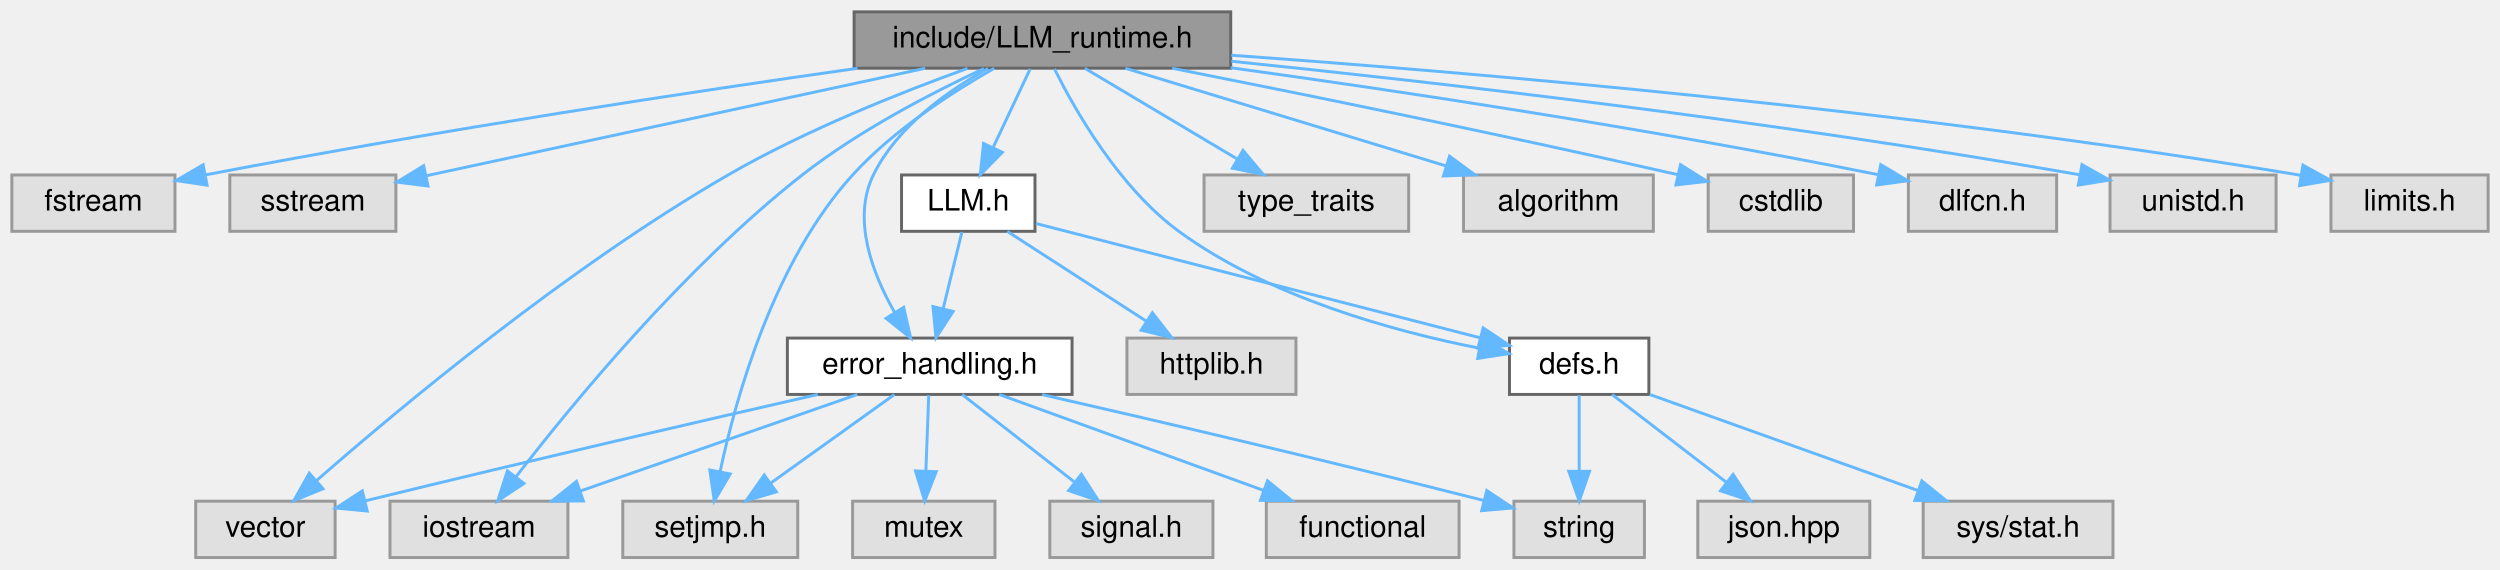
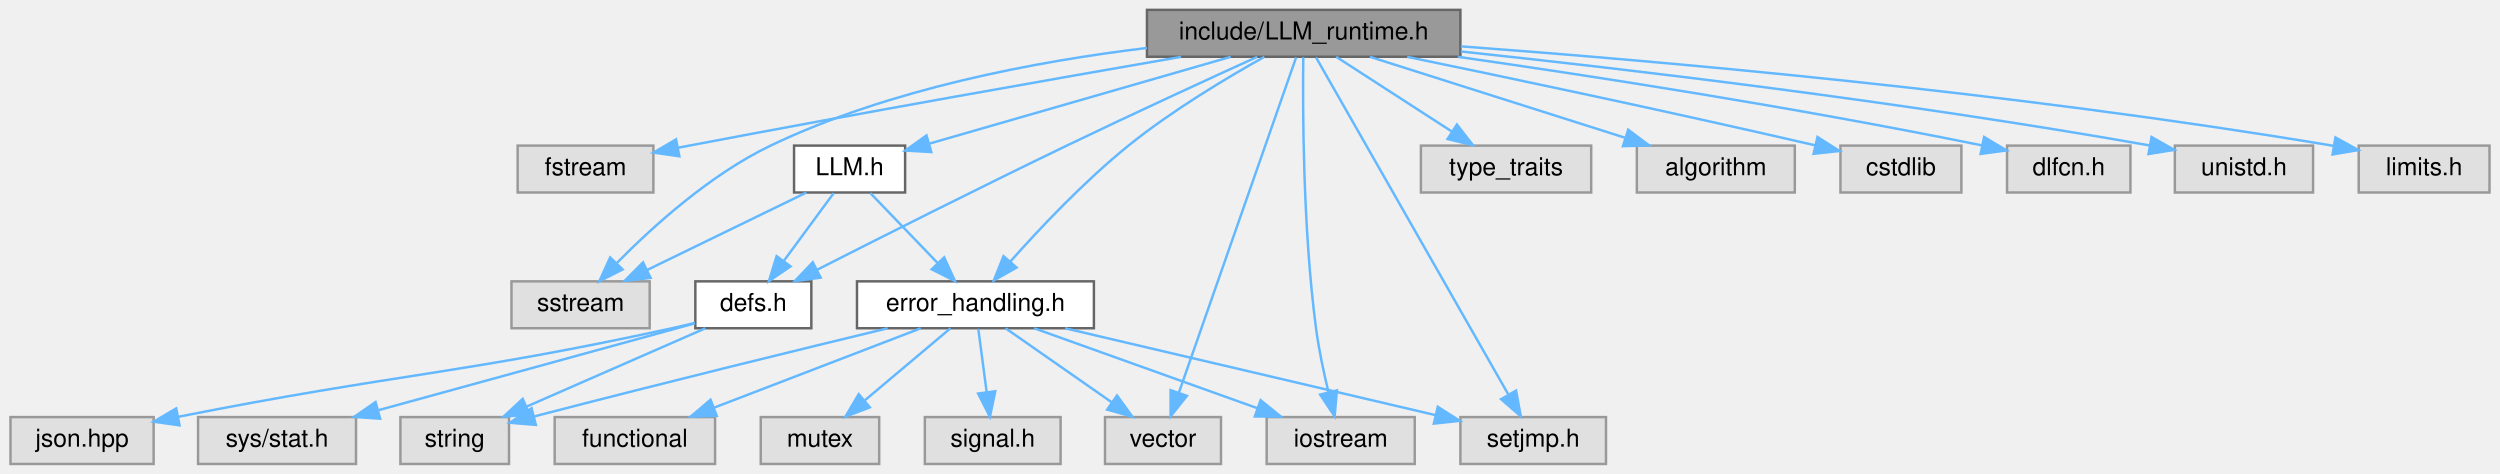
- <svg xmlns="http://www.w3.org/2000/svg" xmlns:xlink="http://www.w3.org/1999/xlink" width="843pt" height="192pt" viewBox="0.00 0.00 843.00 192.00">
+ <svg xmlns="http://www.w3.org/2000/svg" xmlns:xlink="http://www.w3.org/1999/xlink" width="1013pt" height="192pt" viewBox="0.00 0.00 1012.50 192.00">
  <g id="graph0" class="graph" transform="scale(1 1) rotate(0) translate(4 188)">
    <g id="Node000001" class="node">
      <g id="a_Node000001">
        <a xlink:title="Runtime loading and management of LLM libraries.">
-           <polygon fill="#999999" stroke="#666666" points="411,-184 284,-184 284,-165 411,-165 411,-184" />
-           <text text-anchor="middle" x="347.5" y="-172" font-family="Helvetica,sans-Serif" font-size="10.00">include/LLM_runtime.h</text>
+           <polygon fill="#999999" stroke="#666666" points="587.5,-184 460.5,-184 460.5,-165 587.5,-165 587.5,-184" />
+           <text text-anchor="middle" x="524" y="-172" font-family="Helvetica,sans-Serif" font-size="10.00">include/LLM_runtime.h</text>
        </a>
      </g>
    </g>
    <g id="Node000002" class="node">
      <g id="a_Node000002">
        <a xlink:title=" ">
-           <polygon fill="#e0e0e0" stroke="#999999" points="55,-129 0,-129 0,-110 55,-110 55,-129" />
-           <text text-anchor="middle" x="27.5" y="-117" font-family="Helvetica,sans-Serif" font-size="10.00">fstream</text>
+           <polygon fill="#e0e0e0" stroke="#999999" points="260.5,-129 205.5,-129 205.5,-110 260.5,-110 260.5,-129" />
+           <text text-anchor="middle" x="233" y="-117" font-family="Helvetica,sans-Serif" font-size="10.00">fstream</text>
        </a>
      </g>
    </g>
    <g id="edge1_Node000001_Node000002" class="edge">
      <g id="a_edge1_Node000001_Node000002">
        <a xlink:title=" ">
-           <path fill="none" stroke="#63b8ff" d="M285.17,-164.98C229.93,-157.13 146.87,-144.63 65.28,-129.03" />
-           <polygon fill="#63b8ff" stroke="#63b8ff" points="65.82,-125.57 55.34,-127.11 64.49,-132.44 65.82,-125.57" />
+           <path fill="none" stroke="#63b8ff" d="M474.33,-164.97C424.03,-156.25 344.02,-142.15 275,-129 273.54,-128.72 272.05,-128.43 270.54,-128.14" />
+           <polygon fill="#63b8ff" stroke="#63b8ff" points="271.03,-124.67 260.54,-126.17 269.68,-131.54 271.03,-124.67" />
        </a>
      </g>
    </g>
    <g id="Node000003" class="node">
      <g id="a_Node000003">
        <a xlink:title=" ">
-           <polygon fill="#e0e0e0" stroke="#999999" points="129.5,-129 73.5,-129 73.5,-110 129.5,-110 129.5,-129" />
-           <text text-anchor="middle" x="101.5" y="-117" font-family="Helvetica,sans-Serif" font-size="10.00">sstream</text>
+           <polygon fill="#e0e0e0" stroke="#999999" points="259,-74 203,-74 203,-55 259,-55 259,-74" />
+           <text text-anchor="middle" x="231" y="-62" font-family="Helvetica,sans-Serif" font-size="10.00">sstream</text>
        </a>
      </g>
    </g>
    <g id="edge2_Node000001_Node000003" class="edge">
      <g id="a_edge2_Node000001_Node000003">
        <a xlink:title=" ">
-           <path fill="none" stroke="#63b8ff" d="M307.98,-164.98C261.64,-155 185.36,-138.57 139.63,-128.72" />
-           <polygon fill="#63b8ff" stroke="#63b8ff" points="140.32,-125.28 129.81,-126.6 138.85,-132.13 140.32,-125.28" />
+           <path fill="none" stroke="#63b8ff" d="M460.45,-168.57C415.99,-163.2 356.18,-152.06 308,-129 283.47,-117.26 260.08,-96.05 245.65,-81.39" />
+           <polygon fill="#63b8ff" stroke="#63b8ff" points="248.04,-78.83 238.6,-74.03 242.98,-83.67 248.04,-78.83" />
        </a>
      </g>
    </g>
    <g id="Node000004" class="node">
      <g id="a_Node000004">
        <a xlink:title=" ">
-           <polygon fill="#e0e0e0" stroke="#999999" points="109,-19 62,-19 62,0 109,0 109,-19" />
-           <text text-anchor="middle" x="85.5" y="-7" font-family="Helvetica,sans-Serif" font-size="10.00">vector</text>
+           <polygon fill="#e0e0e0" stroke="#999999" points="490.5,-19 443.5,-19 443.5,0 490.5,0 490.5,-19" />
+           <text text-anchor="middle" x="467" y="-7" font-family="Helvetica,sans-Serif" font-size="10.00">vector</text>
        </a>
      </g>
    </g>
    <g id="edge3_Node000001_Node000004" class="edge">
      <g id="a_edge3_Node000001_Node000004">
        <a xlink:title=" ">
-           <path fill="none" stroke="#63b8ff" d="M322.24,-164.94C300.22,-157.01 267.77,-144.17 241.5,-129 187.31,-97.72 130.44,-50.2 102.73,-25.94" />
-           <polygon fill="#63b8ff" stroke="#63b8ff" points="104.91,-23.19 95.1,-19.2 100.28,-28.44 104.91,-23.19" />
+           <path fill="none" stroke="#63b8ff" d="M520.94,-164.74C511.97,-139.09 485.63,-63.78 473.39,-28.78" />
+           <polygon fill="#63b8ff" stroke="#63b8ff" points="476.68,-27.59 470.08,-19.31 470.08,-29.9 476.68,-27.59" />
        </a>
      </g>
    </g>
    <g id="Node000005" class="node">
      <g id="a_Node000005">
        <a xlink:title=" ">
-           <polygon fill="#e0e0e0" stroke="#999999" points="187.5,-19 127.5,-19 127.5,0 187.5,0 187.5,-19" />
-           <text text-anchor="middle" x="157.5" y="-7" font-family="Helvetica,sans-Serif" font-size="10.00">iostream</text>
+           <polygon fill="#e0e0e0" stroke="#999999" points="569,-19 509,-19 509,0 569,0 569,-19" />
+           <text text-anchor="middle" x="539" y="-7" font-family="Helvetica,sans-Serif" font-size="10.00">iostream</text>
        </a>
      </g>
    </g>
    <g id="edge4_Node000001_Node000005" class="edge">
      <g id="a_edge4_Node000001_Node000005">
        <a xlink:title=" ">
-           <path fill="none" stroke="#63b8ff" d="M327.76,-164.88C310.65,-156.91 285.7,-144.04 266.5,-129 226.72,-97.83 188.76,-51.58 169.89,-27.1" />
-           <polygon fill="#63b8ff" stroke="#63b8ff" points="172.68,-24.98 163.84,-19.13 167.1,-29.21 172.68,-24.98" />
+           <path fill="none" stroke="#63b8ff" d="M523.84,-164.83C523.58,-145.19 523.6,-95.83 529,-55 530.14,-46.37 532.15,-36.93 534.07,-28.99" />
+           <polygon fill="#63b8ff" stroke="#63b8ff" points="537.46,-29.84 536.54,-19.28 530.68,-28.11 537.46,-29.84" />
        </a>
      </g>
    </g>
    <g id="Node000006" class="node">
      <g id="a_Node000006">
        <a xlink:title=" ">
-           <polygon fill="#e0e0e0" stroke="#999999" points="265,-19 206,-19 206,0 265,0 265,-19" />
-           <text text-anchor="middle" x="235.5" y="-7" font-family="Helvetica,sans-Serif" font-size="10.00">setjmp.h</text>
+           <polygon fill="#e0e0e0" stroke="#999999" points="646.5,-19 587.5,-19 587.5,0 646.5,0 646.5,-19" />
+           <text text-anchor="middle" x="617" y="-7" font-family="Helvetica,sans-Serif" font-size="10.00">setjmp.h</text>
        </a>
      </g>
    </g>
    <g id="edge5_Node000001_Node000006" class="edge">
      <g id="a_edge5_Node000001_Node000006">
        <a xlink:title=" ">
-           <path fill="none" stroke="#63b8ff" d="M331.25,-164.97C317.31,-157.05 297.34,-144.21 283.5,-129 257.07,-99.96 244.25,-54.46 238.85,-29.13" />
-           <polygon fill="#63b8ff" stroke="#63b8ff" points="242.23,-28.17 236.86,-19.04 235.36,-29.52 242.23,-28.17" />
+           <path fill="none" stroke="#63b8ff" d="M529,-164.74C543.7,-138.98 586.97,-63.13 606.83,-28.33" />
+           <polygon fill="#63b8ff" stroke="#63b8ff" points="610.06,-29.73 611.98,-19.31 603.98,-26.26 610.06,-29.73" />
        </a>
      </g>
    </g>
    <g id="Node000007" class="node">
      <g id="a_Node000007">
        <a xlink:title=" ">
-           <polygon fill="#e0e0e0" stroke="#999999" points="471,-129 402,-129 402,-110 471,-110 471,-129" />
-           <text text-anchor="middle" x="436.5" y="-117" font-family="Helvetica,sans-Serif" font-size="10.00">type_traits</text>
+           <polygon fill="#e0e0e0" stroke="#999999" points="640.5,-129 571.5,-129 571.5,-110 640.5,-110 640.5,-129" />
+           <text text-anchor="middle" x="606" y="-117" font-family="Helvetica,sans-Serif" font-size="10.00">type_traits</text>
        </a>
      </g>
    </g>
    <g id="edge6_Node000001_Node000007" class="edge">
      <g id="a_edge6_Node000001_Node000007">
        <a xlink:title=" ">
-           <path fill="none" stroke="#63b8ff" d="M361.8,-164.98C375.6,-156.77 396.74,-144.18 413.01,-134.49" />
-           <polygon fill="#63b8ff" stroke="#63b8ff" points="415.14,-137.29 421.94,-129.17 411.56,-131.28 415.14,-137.29" />
+           <path fill="none" stroke="#63b8ff" d="M537.17,-164.98C549.77,-156.84 569,-144.41 583.94,-134.76" />
+           <polygon fill="#63b8ff" stroke="#63b8ff" points="586.09,-137.54 592.59,-129.17 582.29,-131.66 586.09,-137.54" />
        </a>
      </g>
    </g>
    <g id="Node000008" class="node">
      <g id="a_Node000008">
        <a xlink:title=" ">
-           <polygon fill="#e0e0e0" stroke="#999999" points="553.5,-129 489.5,-129 489.5,-110 553.5,-110 553.5,-129" />
-           <text text-anchor="middle" x="521.5" y="-117" font-family="Helvetica,sans-Serif" font-size="10.00">algorithm</text>
+           <polygon fill="#e0e0e0" stroke="#999999" points="723,-129 659,-129 659,-110 723,-110 723,-129" />
+           <text text-anchor="middle" x="691" y="-117" font-family="Helvetica,sans-Serif" font-size="10.00">algorithm</text>
        </a>
      </g>
    </g>
    <g id="edge7_Node000001_Node000008" class="edge">
      <g id="a_edge7_Node000001_Node000008">
        <a xlink:title=" ">
-           <path fill="none" stroke="#63b8ff" d="M375.46,-164.98C404.8,-156.05 451.1,-141.94 483.69,-132.02" />
-           <polygon fill="#63b8ff" stroke="#63b8ff" points="484.78,-135.34 493.32,-129.08 482.74,-128.65 484.78,-135.34" />
+           <path fill="none" stroke="#63b8ff" d="M550.83,-164.98C578.87,-156.09 623.05,-142.07 654.3,-132.15" />
+           <polygon fill="#63b8ff" stroke="#63b8ff" points="655.49,-135.44 663.96,-129.08 653.37,-128.77 655.49,-135.44" />
        </a>
      </g>
    </g>
    <g id="Node000009" class="node">
      <g id="a_Node000009">
        <a xlink:title=" ">
-           <polygon fill="#e0e0e0" stroke="#999999" points="621,-129 572,-129 572,-110 621,-110 621,-129" />
-           <text text-anchor="middle" x="596.5" y="-117" font-family="Helvetica,sans-Serif" font-size="10.00">cstdlib</text>
+           <polygon fill="#e0e0e0" stroke="#999999" points="790.5,-129 741.5,-129 741.5,-110 790.5,-110 790.5,-129" />
+           <text text-anchor="middle" x="766" y="-117" font-family="Helvetica,sans-Serif" font-size="10.00">cstdlib</text>
        </a>
      </g>
    </g>
    <g id="edge8_Node000001_Node000009" class="edge">
      <g id="a_edge8_Node000001_Node000009">
        <a xlink:title=" ">
-           <path fill="none" stroke="#63b8ff" d="M391.26,-164.99C432.66,-156.81 496.77,-143.84 561.65,-129.12" />
-           <polygon fill="#63b8ff" stroke="#63b8ff" points="562.67,-132.47 571.65,-126.84 561.12,-125.65 562.67,-132.47" />
+           <path fill="none" stroke="#63b8ff" d="M565.93,-164.97C605.94,-156.73 668.17,-143.66 731.4,-129.08" />
+           <polygon fill="#63b8ff" stroke="#63b8ff" points="732.19,-132.49 741.14,-126.82 730.61,-125.67 732.19,-132.49" />
        </a>
      </g>
    </g>
    <g id="Node000010" class="node">
      <g id="a_Node000010">
        <a xlink:href="defs_8h.html" target="_top" xlink:title="File with basic definitions.">
-           <polygon fill="white" stroke="#666666" points="552,-74 505,-74 505,-55 552,-55 552,-74" />
-           <text text-anchor="middle" x="528.5" y="-62" font-family="Helvetica,sans-Serif" font-size="10.00">defs.h</text>
+           <polygon fill="white" stroke="#666666" points="324.5,-74 277.5,-74 277.5,-55 324.5,-55 324.5,-74" />
+           <text text-anchor="middle" x="301" y="-62" font-family="Helvetica,sans-Serif" font-size="10.00">defs.h</text>
        </a>
      </g>
    </g>
    <g id="edge9_Node000001_Node000010" class="edge">
      <g id="a_edge9_Node000001_Node000010">
        <a xlink:title=" ">
-           <path fill="none" stroke="#63b8ff" d="M351.57,-164.76C358.36,-151.12 373.28,-124.78 393.5,-110 423.75,-87.89 465.62,-76.35 494.67,-70.62" />
-           <polygon fill="#63b8ff" stroke="#63b8ff" points="495.55,-74.02 504.75,-68.77 494.28,-67.14 495.55,-74.02" />
+           <path fill="none" stroke="#63b8ff" d="M505.16,-164.97C485.75,-156.13 454.65,-141.83 428,-129 392.75,-112.02 352.39,-91.69 326.81,-78.68" />
+           <polygon fill="#63b8ff" stroke="#63b8ff" points="328.27,-75.5 317.77,-74.08 325.09,-81.74 328.27,-75.5" />
        </a>
      </g>
    </g>
    <g id="Node000014" class="node">
      <g id="a_Node000014">
        <a xlink:href="error__handling_8h_source.html" target="_top" xlink:title=" ">
-           <polygon fill="white" stroke="#666666" points="357.5,-74 261.5,-74 261.5,-55 357.5,-55 357.5,-74" />
-           <text text-anchor="middle" x="309.5" y="-62" font-family="Helvetica,sans-Serif" font-size="10.00">error_handling.h</text>
+           <polygon fill="white" stroke="#666666" points="439,-74 343,-74 343,-55 439,-55 439,-74" />
+           <text text-anchor="middle" x="391" y="-62" font-family="Helvetica,sans-Serif" font-size="10.00">error_handling.h</text>
        </a>
      </g>
    </g>
    <g id="edge13_Node000001_Node000014" class="edge">
      <g id="a_edge13_Node000001_Node000014">
        <a xlink:title=" ">
-           <path fill="none" stroke="#63b8ff" d="M329.15,-164.88C315.71,-157.46 298.48,-145.36 290.5,-129 283.19,-114.02 290.23,-95.66 297.73,-82.55" />
-           <polygon fill="#63b8ff" stroke="#63b8ff" points="300.72,-84.37 303.07,-74.04 294.79,-80.65 300.72,-84.37" />
+           <path fill="none" stroke="#63b8ff" d="M508.05,-164.96C493.17,-156.65 470.67,-143.25 453,-129 435.12,-114.58 417.04,-95.43 405.06,-81.94" />
+           <polygon fill="#63b8ff" stroke="#63b8ff" points="407.66,-79.59 398.44,-74.36 402.38,-84.2 407.66,-79.59" />
        </a>
      </g>
    </g>
    <g id="Node000018" class="node">
      <g id="a_Node000018">
        <a xlink:href="LLM_8h.html" target="_top" xlink:title="Core LLM functionality interface and base classes.">
-           <polygon fill="white" stroke="#666666" points="345,-129 300,-129 300,-110 345,-110 345,-129" />
-           <text text-anchor="middle" x="322.5" y="-117" font-family="Helvetica,sans-Serif" font-size="10.00">LLM.h</text>
+           <polygon fill="white" stroke="#666666" points="362.5,-129 317.5,-129 317.5,-110 362.5,-110 362.5,-129" />
+           <text text-anchor="middle" x="340" y="-117" font-family="Helvetica,sans-Serif" font-size="10.00">LLM.h</text>
        </a>
      </g>
    </g>
    <g id="edge21_Node000001_Node000018" class="edge">
      <g id="a_edge21_Node000001_Node000018">
        <a xlink:title=" ">
-           <path fill="none" stroke="#63b8ff" d="M343.37,-164.75C339.99,-157.57 335.08,-147.18 330.88,-138.27" />
-           <polygon fill="#63b8ff" stroke="#63b8ff" points="333.98,-136.64 326.55,-129.09 327.65,-139.63 333.98,-136.64" />
+           <path fill="none" stroke="#63b8ff" d="M494.44,-164.98C461.11,-155.39 407.09,-139.82 372.57,-129.88" />
+           <polygon fill="#63b8ff" stroke="#63b8ff" points="373.11,-126.39 362.53,-126.99 371.17,-133.12 373.11,-126.39" />
+         </a>
+       </g>
+     </g>
+     <g id="Node000019" class="node">
+       <g id="a_Node000019">
+         <a xlink:title=" ">
+           <polygon fill="#e0e0e0" stroke="#999999" points="859,-129 809,-129 809,-110 859,-110 859,-129" />
+           <text text-anchor="middle" x="834" y="-117" font-family="Helvetica,sans-Serif" font-size="10.00">dlfcn.h</text>
+         </a>
+       </g>
+     </g>
+     <g id="edge25_Node000001_Node000019" class="edge">
+       <g id="a_edge25_Node000001_Node000019">
+         <a xlink:title=" ">
+           <path fill="none" stroke="#63b8ff" d="M586.48,-164.98C640.3,-157.28 720.25,-145.01 798.74,-129.11" />
+           <polygon fill="#63b8ff" stroke="#63b8ff" points="799.71,-132.49 808.8,-127.05 798.3,-125.63 799.71,-132.49" />
        </a>
      </g>
    </g>
    <g id="Node000020" class="node">
      <g id="a_Node000020">
        <a xlink:title=" ">
-           <polygon fill="#e0e0e0" stroke="#999999" points="689.5,-129 639.5,-129 639.5,-110 689.5,-110 689.5,-129" />
-           <text text-anchor="middle" x="664.5" y="-117" font-family="Helvetica,sans-Serif" font-size="10.00">dlfcn.h</text>
-         </a>
-       </g>
-     </g>
-     <g id="edge25_Node000001_Node000020" class="edge">
-       <g id="a_edge25_Node000001_Node000020">
-         <a xlink:title=" ">
-           <path fill="none" stroke="#63b8ff" d="M411.01,-165.16C466.31,-157.53 548.81,-145.23 629.48,-129.06" />
-           <polygon fill="#63b8ff" stroke="#63b8ff" points="630.2,-132.48 639.31,-127.06 628.81,-125.62 630.2,-132.48" />
+           <polygon fill="#e0e0e0" stroke="#999999" points="933,-129 877,-129 877,-110 933,-110 933,-129" />
+           <text text-anchor="middle" x="905" y="-117" font-family="Helvetica,sans-Serif" font-size="10.00">unistd.h</text>
+         </a>
+       </g>
+     </g>
+     <g id="edge26_Node000001_Node000020" class="edge">
+       <g id="a_edge26_Node000001_Node000020">
+         <a xlink:title=" ">
+           <path fill="none" stroke="#63b8ff" d="M587.69,-167.14C654.79,-160.01 763.72,-147.24 866.82,-129.06" />
+           <polygon fill="#63b8ff" stroke="#63b8ff" points="867.55,-132.48 876.78,-127.28 866.32,-125.59 867.55,-132.48" />
        </a>
      </g>
    </g>
    <g id="Node000021" class="node">
      <g id="a_Node000021">
        <a xlink:title=" ">
-           <polygon fill="#e0e0e0" stroke="#999999" points="763.5,-129 707.5,-129 707.5,-110 763.5,-110 763.5,-129" />
-           <text text-anchor="middle" x="735.5" y="-117" font-family="Helvetica,sans-Serif" font-size="10.00">unistd.h</text>
-         </a>
-       </g>
-     </g>
-     <g id="edge26_Node000001_Node000021" class="edge">
-       <g id="a_edge26_Node000001_Node000021">
-         <a xlink:title=" ">
-           <path fill="none" stroke="#63b8ff" d="M411.2,-167.35C479.61,-160.32 591.67,-147.55 697.4,-129.04" />
-           <polygon fill="#63b8ff" stroke="#63b8ff" points="698.04,-132.48 707.28,-127.29 696.82,-125.59 698.04,-132.48" />
-         </a>
-       </g>
-     </g>
-     <g id="Node000022" class="node">
-       <g id="a_Node000022">
-         <a xlink:title=" ">
-           <polygon fill="#e0e0e0" stroke="#999999" points="835,-129 782,-129 782,-110 835,-110 835,-129" />
-           <text text-anchor="middle" x="808.5" y="-117" font-family="Helvetica,sans-Serif" font-size="10.00">limits.h</text>
-         </a>
-       </g>
-     </g>
-     <g id="edge27_Node000001_Node000022" class="edge">
-       <g id="a_edge27_Node000001_Node000022">
-         <a xlink:title=" ">
-           <path fill="none" stroke="#63b8ff" d="M411.21,-169.38C492.59,-163.54 637.92,-151.22 771.81,-128.89" />
-           <polygon fill="#63b8ff" stroke="#63b8ff" points="772.56,-132.31 781.84,-127.19 771.4,-125.41 772.56,-132.31" />
+           <polygon fill="#e0e0e0" stroke="#999999" points="1004.5,-129 951.5,-129 951.5,-110 1004.5,-110 1004.5,-129" />
+           <text text-anchor="middle" x="978" y="-117" font-family="Helvetica,sans-Serif" font-size="10.00">limits.h</text>
+         </a>
+       </g>
+     </g>
+     <g id="edge27_Node000001_Node000021" class="edge">
+       <g id="a_edge27_Node000001_Node000021">
+         <a xlink:title=" ">
+           <path fill="none" stroke="#63b8ff" d="M587.72,-169.22C667.89,-163.28 809.92,-150.91 941.11,-128.93" />
+           <polygon fill="#63b8ff" stroke="#63b8ff" points="942.07,-132.31 951.34,-127.19 940.9,-125.41 942.07,-132.31" />
        </a>
      </g>
    </g>
    <g id="Node000011" class="node">
      <g id="a_Node000011">
        <a xlink:title=" ">
-           <polygon fill="#e0e0e0" stroke="#999999" points="708.5,-19 644.5,-19 644.5,0 708.5,0 708.5,-19" />
-           <text text-anchor="middle" x="676.5" y="-7" font-family="Helvetica,sans-Serif" font-size="10.00">sys/stat.h</text>
+           <polygon fill="#e0e0e0" stroke="#999999" points="140,-19 76,-19 76,0 140,0 140,-19" />
+           <text text-anchor="middle" x="108" y="-7" font-family="Helvetica,sans-Serif" font-size="10.00">sys/stat.h</text>
        </a>
      </g>
    </g>
    <g id="edge10_Node000010_Node000011" class="edge">
      <g id="a_edge10_Node000010_Node000011">
        <a xlink:title=" ">
-           <path fill="none" stroke="#63b8ff" d="M552.28,-54.98C576.73,-46.23 615.03,-32.51 642.65,-22.62" />
-           <polygon fill="#63b8ff" stroke="#63b8ff" points="644.05,-25.84 652.29,-19.17 641.69,-19.25 644.05,-25.84" />
+           <path fill="none" stroke="#63b8ff" d="M277.33,-57C245.46,-48.25 188.23,-32.53 149.2,-21.82" />
+           <polygon fill="#63b8ff" stroke="#63b8ff" points="149.78,-18.34 139.21,-19.07 147.93,-25.09 149.78,-18.34" />
        </a>
      </g>
    </g>
    <g id="Node000012" class="node">
      <g id="a_Node000012">
        <a xlink:title=" ">
-           <polygon fill="#e0e0e0" stroke="#999999" points="550.5,-19 506.5,-19 506.5,0 550.5,0 550.5,-19" />
-           <text text-anchor="middle" x="528.5" y="-7" font-family="Helvetica,sans-Serif" font-size="10.00">string</text>
+           <polygon fill="#e0e0e0" stroke="#999999" points="202,-19 158,-19 158,0 202,0 202,-19" />
+           <text text-anchor="middle" x="180" y="-7" font-family="Helvetica,sans-Serif" font-size="10.00">string</text>
        </a>
      </g>
    </g>
    <g id="edge11_Node000010_Node000012" class="edge">
      <g id="a_edge11_Node000010_Node000012">
        <a xlink:title=" ">
-           <path fill="none" stroke="#63b8ff" d="M528.5,-54.75C528.5,-47.8 528.5,-37.85 528.5,-29.13" />
-           <polygon fill="#63b8ff" stroke="#63b8ff" points="532,-29.09 528.5,-19.09 525,-29.09 532,-29.09" />
+           <path fill="none" stroke="#63b8ff" d="M281.56,-54.98C262.01,-46.42 231.62,-33.11 209.18,-23.28" />
+           <polygon fill="#63b8ff" stroke="#63b8ff" points="210.36,-19.98 199.79,-19.17 207.55,-26.39 210.36,-19.98" />
        </a>
      </g>
    </g>
    <g id="Node000013" class="node">
      <g id="a_Node000013">
        <a xlink:title=" ">
-           <polygon fill="#e0e0e0" stroke="#999999" points="626.5,-19 568.5,-19 568.5,0 626.5,0 626.5,-19" />
-           <text text-anchor="middle" x="597.5" y="-7" font-family="Helvetica,sans-Serif" font-size="10.00">json.hpp</text>
+           <polygon fill="#e0e0e0" stroke="#999999" points="58,-19 0,-19 0,0 58,0 58,-19" />
+           <text text-anchor="middle" x="29" y="-7" font-family="Helvetica,sans-Serif" font-size="10.00">json.hpp</text>
        </a>
      </g>
    </g>
    <g id="edge12_Node000010_Node000013" class="edge">
      <g id="a_edge12_Node000010_Node000013">
        <a xlink:title=" ">
-           <path fill="none" stroke="#63b8ff" d="M539.59,-54.98C549.99,-47 565.76,-34.88 578.22,-25.31" />
-           <polygon fill="#63b8ff" stroke="#63b8ff" points="580.41,-28.04 586.21,-19.17 576.15,-22.49 580.41,-28.04" />
+           <path fill="none" stroke="#63b8ff" d="M277.26,-57.16C274.15,-56.4 271.01,-55.66 268,-55 182.45,-36.35 157.69,-36.85 68.08,-19.14" />
+           <polygon fill="#63b8ff" stroke="#63b8ff" points="68.51,-15.65 58.02,-17.13 67.14,-22.52 68.51,-15.65" />
        </a>
      </g>
    </g>
    <g id="edge16_Node000014_Node000004" class="edge">
      <g id="a_edge16_Node000014_Node000004">
        <a xlink:title=" ">
-           <path fill="none" stroke="#63b8ff" d="M271.75,-54.98C235.21,-46.67 178.01,-33.5 119.12,-19.11" />
-           <polygon fill="#63b8ff" stroke="#63b8ff" points="119.82,-15.68 109.28,-16.69 118.16,-22.47 119.82,-15.68" />
+           <path fill="none" stroke="#63b8ff" d="M403.21,-54.98C414.78,-46.92 432.38,-34.65 446.16,-25.03" />
+           <polygon fill="#63b8ff" stroke="#63b8ff" points="448.37,-27.76 454.57,-19.17 444.36,-22.02 448.37,-27.76" />
        </a>
      </g>
    </g>
    <g id="edge20_Node000014_Node000005" class="edge">
      <g id="a_edge20_Node000014_Node000005">
        <a xlink:title=" ">
-           <path fill="none" stroke="#63b8ff" d="M285.08,-54.98C259.78,-46.16 220.05,-32.31 191.64,-22.41" />
-           <polygon fill="#63b8ff" stroke="#63b8ff" points="192.71,-19.07 182.11,-19.08 190.4,-25.68 192.71,-19.07" />
+           <path fill="none" stroke="#63b8ff" d="M414.78,-54.98C439.23,-46.23 477.53,-32.51 505.15,-22.62" />
+           <polygon fill="#63b8ff" stroke="#63b8ff" points="506.55,-25.84 514.79,-19.17 504.19,-19.25 506.55,-25.84" />
        </a>
      </g>
    </g>
    <g id="edge17_Node000014_Node000006" class="edge">
      <g id="a_edge17_Node000014_Node000006">
        <a xlink:title=" ">
-           <path fill="none" stroke="#63b8ff" d="M297.61,-54.98C286.35,-46.92 269.21,-34.65 255.79,-25.03" />
-           <polygon fill="#63b8ff" stroke="#63b8ff" points="257.77,-22.15 247.61,-19.17 253.7,-27.84 257.77,-22.15" />
+           <path fill="none" stroke="#63b8ff" d="M427.31,-54.98C468.35,-45.36 534.93,-29.75 577.31,-19.81" />
+           <polygon fill="#63b8ff" stroke="#63b8ff" points="578.34,-23.16 587.27,-17.47 576.74,-16.35 578.34,-23.16" />
        </a>
      </g>
    </g>
    <g id="edge14_Node000014_Node000012" class="edge">
      <g id="a_edge14_Node000014_Node000012">
        <a xlink:title=" ">
-           <path fill="none" stroke="#63b8ff" d="M347.41,-54.94C383.36,-46.73 439.15,-33.75 496.25,-19.25" />
-           <polygon fill="#63b8ff" stroke="#63b8ff" points="497.35,-22.59 506.17,-16.72 495.62,-15.8 497.35,-22.59" />
+           <path fill="none" stroke="#63b8ff" d="M355.41,-54.98C321.11,-46.71 267.5,-33.62 212.29,-19.29" />
+           <polygon fill="#63b8ff" stroke="#63b8ff" points="212.89,-15.83 202.33,-16.7 211.13,-22.6 212.89,-15.83" />
        </a>
      </g>
    </g>
    <g id="Node000015" class="node">
      <g id="a_Node000015">
        <a xlink:title=" ">
-           <polygon fill="#e0e0e0" stroke="#999999" points="331.5,-19 283.5,-19 283.5,0 331.5,0 331.5,-19" />
-           <text text-anchor="middle" x="307.5" y="-7" font-family="Helvetica,sans-Serif" font-size="10.00">mutex</text>
+           <polygon fill="#e0e0e0" stroke="#999999" points="352,-19 304,-19 304,0 352,0 352,-19" />
+           <text text-anchor="middle" x="328" y="-7" font-family="Helvetica,sans-Serif" font-size="10.00">mutex</text>
        </a>
      </g>
    </g>
    <g id="edge15_Node000014_Node000015" class="edge">
      <g id="a_edge15_Node000014_Node000015">
        <a xlink:title=" ">
-           <path fill="none" stroke="#63b8ff" d="M309.17,-54.75C308.91,-47.8 308.53,-37.85 308.2,-29.13" />
-           <polygon fill="#63b8ff" stroke="#63b8ff" points="311.7,-28.95 307.82,-19.09 304.7,-29.21 311.7,-28.95" />
+           <path fill="none" stroke="#63b8ff" d="M380.88,-54.98C371.56,-47.15 357.53,-35.34 346.26,-25.86" />
+           <polygon fill="#63b8ff" stroke="#63b8ff" points="348.21,-22.93 338.31,-19.17 343.71,-28.29 348.21,-22.93" />
        </a>
      </g>
    </g>
    <g id="Node000016" class="node">
      <g id="a_Node000016">
        <a xlink:title=" ">
-           <polygon fill="#e0e0e0" stroke="#999999" points="405,-19 350,-19 350,0 405,0 405,-19" />
-           <text text-anchor="middle" x="377.5" y="-7" font-family="Helvetica,sans-Serif" font-size="10.00">signal.h</text>
+           <polygon fill="#e0e0e0" stroke="#999999" points="425.5,-19 370.5,-19 370.5,0 425.5,0 425.5,-19" />
+           <text text-anchor="middle" x="398" y="-7" font-family="Helvetica,sans-Serif" font-size="10.00">signal.h</text>
        </a>
      </g>
    </g>
    <g id="edge18_Node000014_Node000016" class="edge">
      <g id="a_edge18_Node000014_Node000016">
        <a xlink:title=" ">
-           <path fill="none" stroke="#63b8ff" d="M320.43,-54.98C330.58,-47.07 345.92,-35.11 358.15,-25.58" />
-           <polygon fill="#63b8ff" stroke="#63b8ff" points="360.64,-28.08 366.38,-19.17 356.34,-22.56 360.64,-28.08" />
+           <path fill="none" stroke="#63b8ff" d="M392.16,-54.75C393.07,-47.8 394.39,-37.85 395.54,-29.13" />
+           <polygon fill="#63b8ff" stroke="#63b8ff" points="399.03,-29.46 396.87,-19.09 392.09,-28.54 399.03,-29.46" />
        </a>
      </g>
    </g>
    <g id="Node000017" class="node">
      <g id="a_Node000017">
        <a xlink:title=" ">
-           <polygon fill="#e0e0e0" stroke="#999999" points="488,-19 423,-19 423,0 488,0 488,-19" />
-           <text text-anchor="middle" x="455.5" y="-7" font-family="Helvetica,sans-Serif" font-size="10.00">functional</text>
+           <polygon fill="#e0e0e0" stroke="#999999" points="285.5,-19 220.5,-19 220.5,0 285.5,0 285.5,-19" />
+           <text text-anchor="middle" x="253" y="-7" font-family="Helvetica,sans-Serif" font-size="10.00">functional</text>
        </a>
      </g>
    </g>
    <g id="edge19_Node000014_Node000017" class="edge">
      <g id="a_edge19_Node000014_Node000017">
        <a xlink:title=" ">
-           <path fill="none" stroke="#63b8ff" d="M332.96,-54.98C357.08,-46.23 394.87,-32.51 422.1,-22.62" />
-           <polygon fill="#63b8ff" stroke="#63b8ff" points="423.41,-25.87 431.62,-19.17 421.02,-19.29 423.41,-25.87" />
+           <path fill="none" stroke="#63b8ff" d="M368.83,-54.98C346.23,-46.3 310.94,-32.75 285.25,-22.88" />
+           <polygon fill="#63b8ff" stroke="#63b8ff" points="286.17,-19.49 275.58,-19.17 283.66,-26.02 286.17,-19.49" />
+         </a>
+       </g>
+     </g>
+     <g id="edge24_Node000018_Node000003" class="edge">
+       <g id="a_edge24_Node000018_Node000003">
+         <a xlink:title=" ">
+           <path fill="none" stroke="#63b8ff" d="M322.49,-109.98C305.03,-101.5 277.99,-88.35 257.83,-78.54" />
+           <polygon fill="#63b8ff" stroke="#63b8ff" points="259.36,-75.4 248.83,-74.17 256.29,-81.69 259.36,-75.4" />
        </a>
      </g>
    </g>
    <g id="edge22_Node000018_Node000010" class="edge">
      <g id="a_edge22_Node000018_Node000010">
        <a xlink:title=" ">
-           <path fill="none" stroke="#63b8ff" d="M345.33,-112.63C381.72,-103.26 453.04,-84.91 495.15,-74.08" />
-           <polygon fill="#63b8ff" stroke="#63b8ff" points="496.12,-77.44 504.93,-71.56 494.38,-70.67 496.12,-77.44" />
+           <path fill="none" stroke="#63b8ff" d="M333.56,-109.75C328.11,-102.34 320.14,-91.5 313.44,-82.41" />
+           <polygon fill="#63b8ff" stroke="#63b8ff" points="316.07,-80.07 307.32,-74.09 310.43,-84.22 316.07,-80.07" />
        </a>
      </g>
    </g>
    <g id="edge23_Node000018_Node000014" class="edge">
      <g id="a_edge23_Node000018_Node000014">
        <a xlink:title=" ">
-           <path fill="none" stroke="#63b8ff" d="M320.35,-109.75C318.63,-102.72 316.15,-92.62 314,-83.84" />
-           <polygon fill="#63b8ff" stroke="#63b8ff" points="317.39,-82.97 311.61,-74.09 310.59,-84.63 317.39,-82.97" />
-         </a>
-       </g>
-     </g>
-     <g id="Node000019" class="node">
-       <g id="a_Node000019">
-         <a xlink:title=" ">
-           <polygon fill="#e0e0e0" stroke="#999999" points="433,-74 376,-74 376,-55 433,-55 433,-74" />
-           <text text-anchor="middle" x="404.5" y="-62" font-family="Helvetica,sans-Serif" font-size="10.00">httplib.h</text>
-         </a>
-       </g>
-     </g>
-     <g id="edge24_Node000018_Node000019" class="edge">
-       <g id="a_edge24_Node000018_Node000019">
-         <a xlink:title=" ">
-           <path fill="none" stroke="#63b8ff" d="M335.67,-109.98C348.27,-101.84 367.5,-89.41 382.44,-79.76" />
-           <polygon fill="#63b8ff" stroke="#63b8ff" points="384.59,-82.54 391.09,-74.17 380.79,-76.66 384.59,-82.54" />
+           <path fill="none" stroke="#63b8ff" d="M348.42,-109.75C355.77,-102.11 366.63,-90.82 375.54,-81.56" />
+           <polygon fill="#63b8ff" stroke="#63b8ff" points="378.32,-83.72 382.74,-74.09 373.28,-78.87 378.32,-83.72" />
        </a>
      </g>
    </g>
  </g>
</svg>
